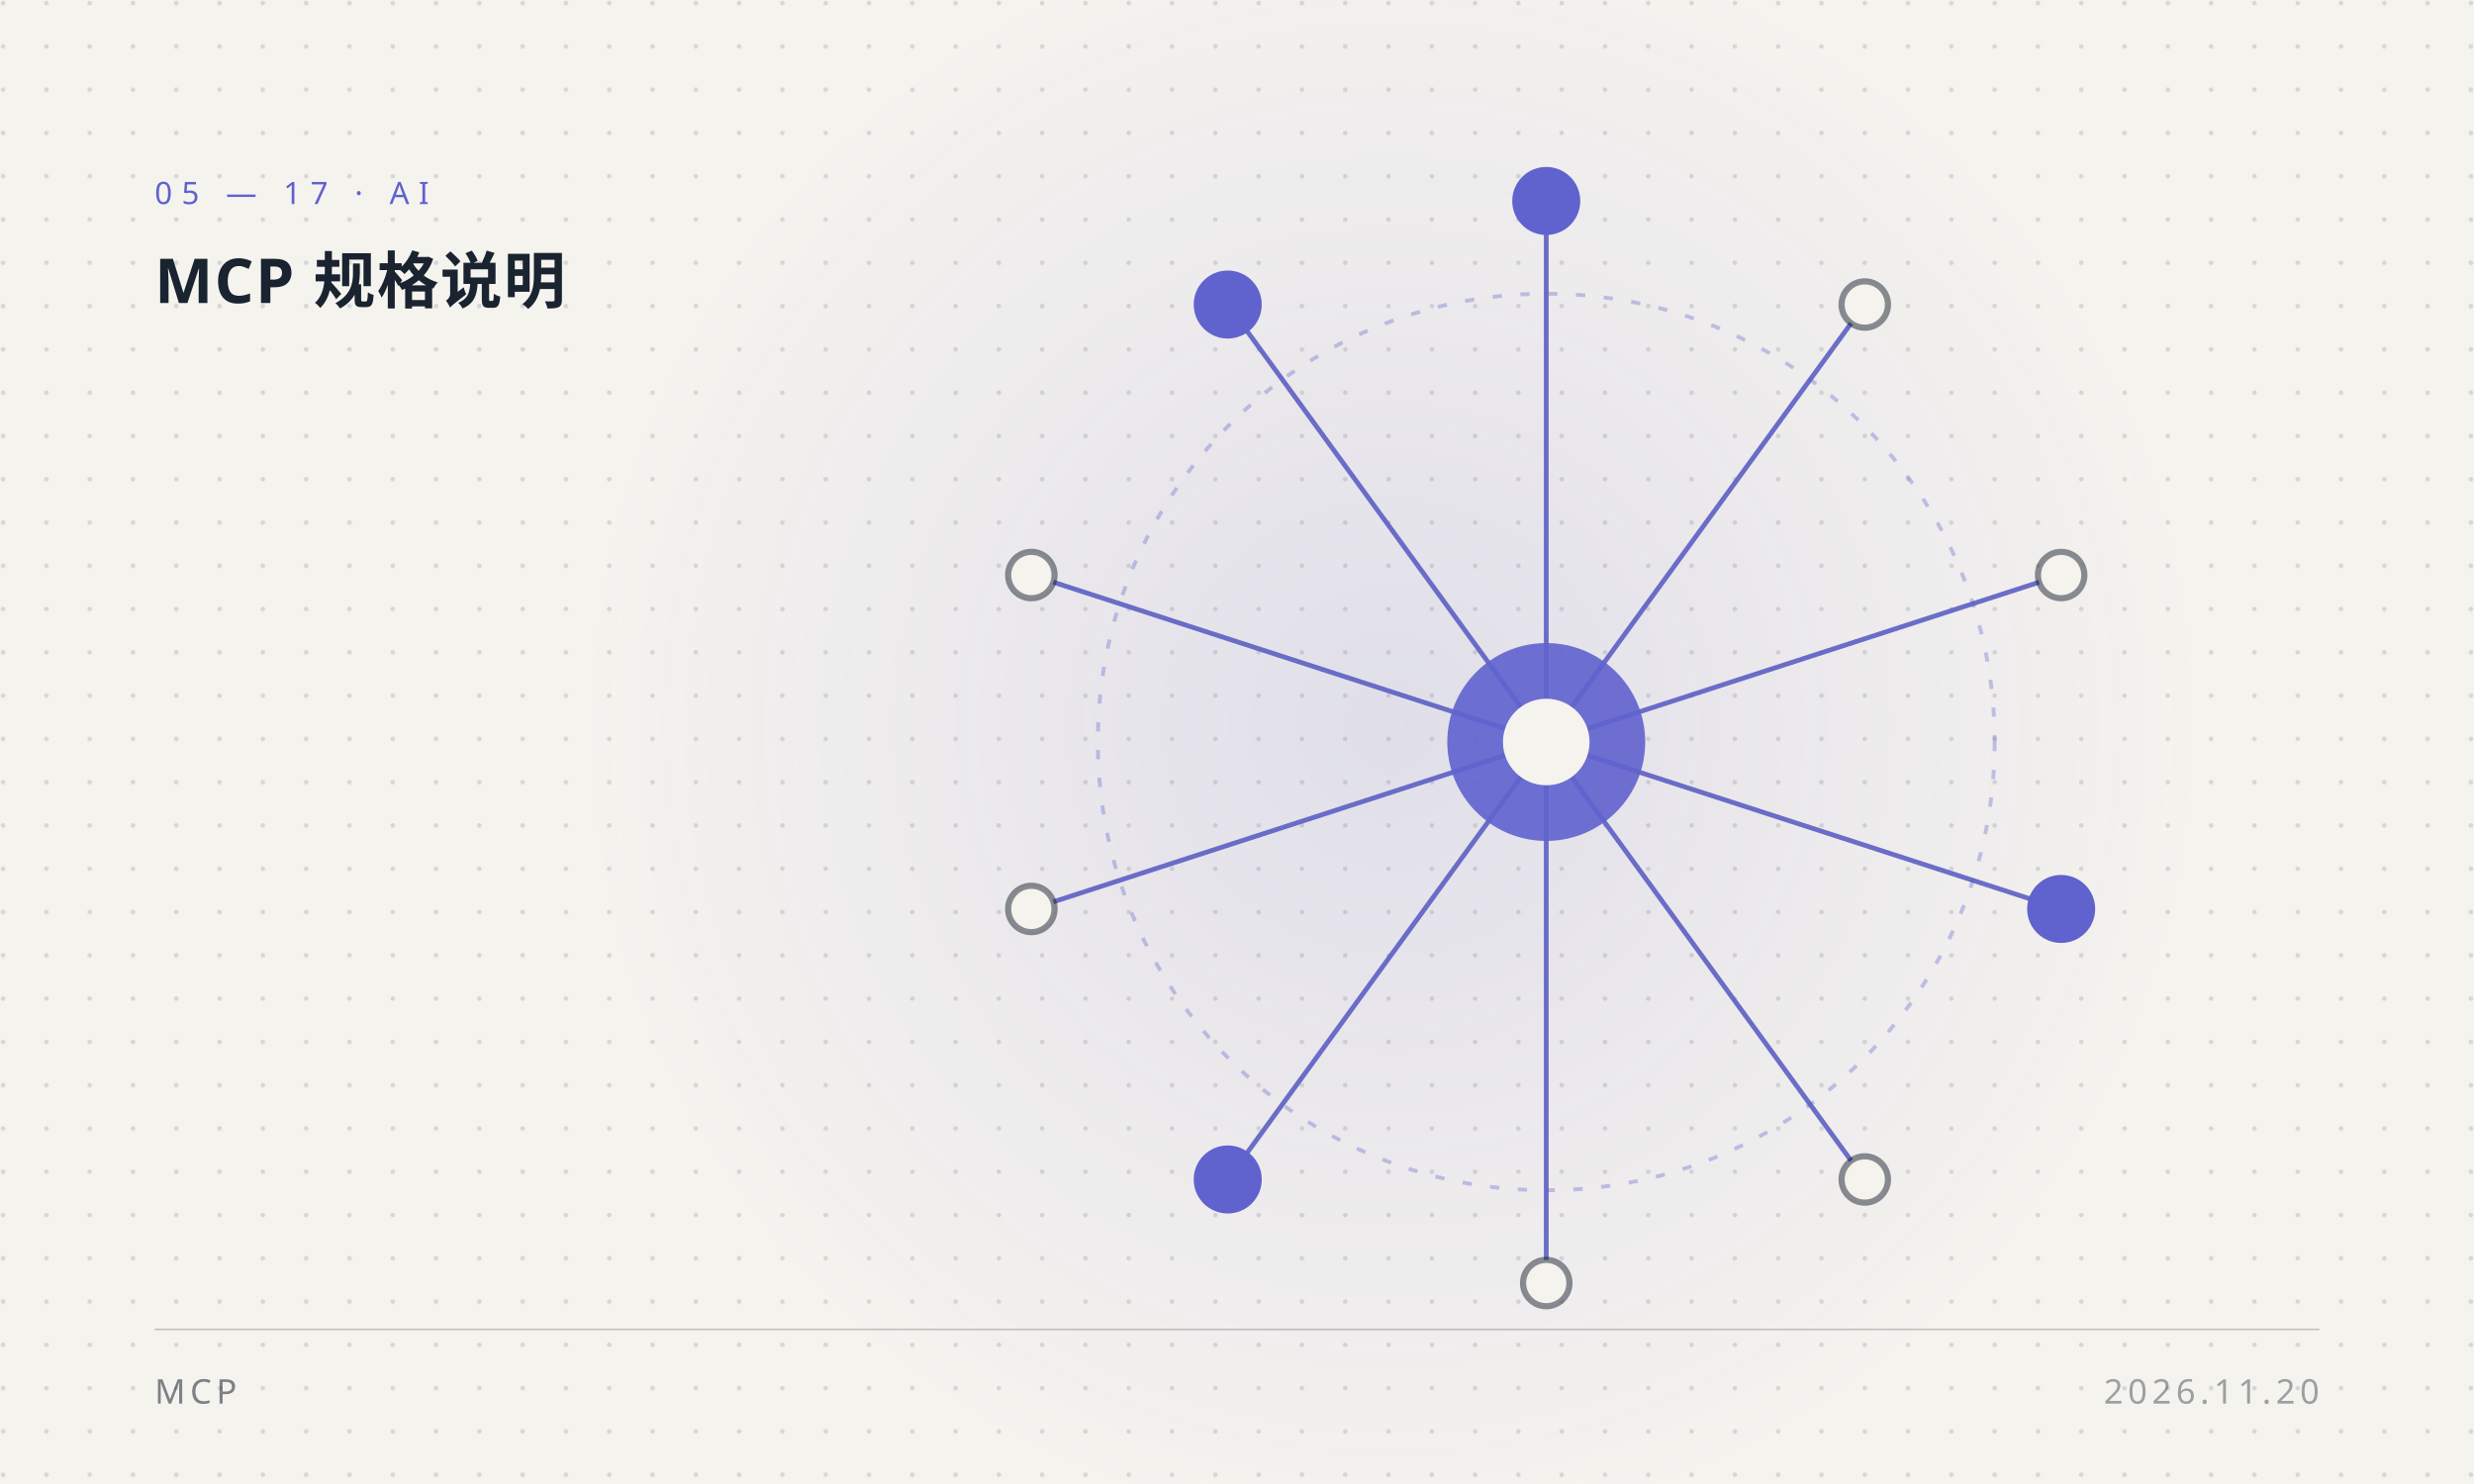
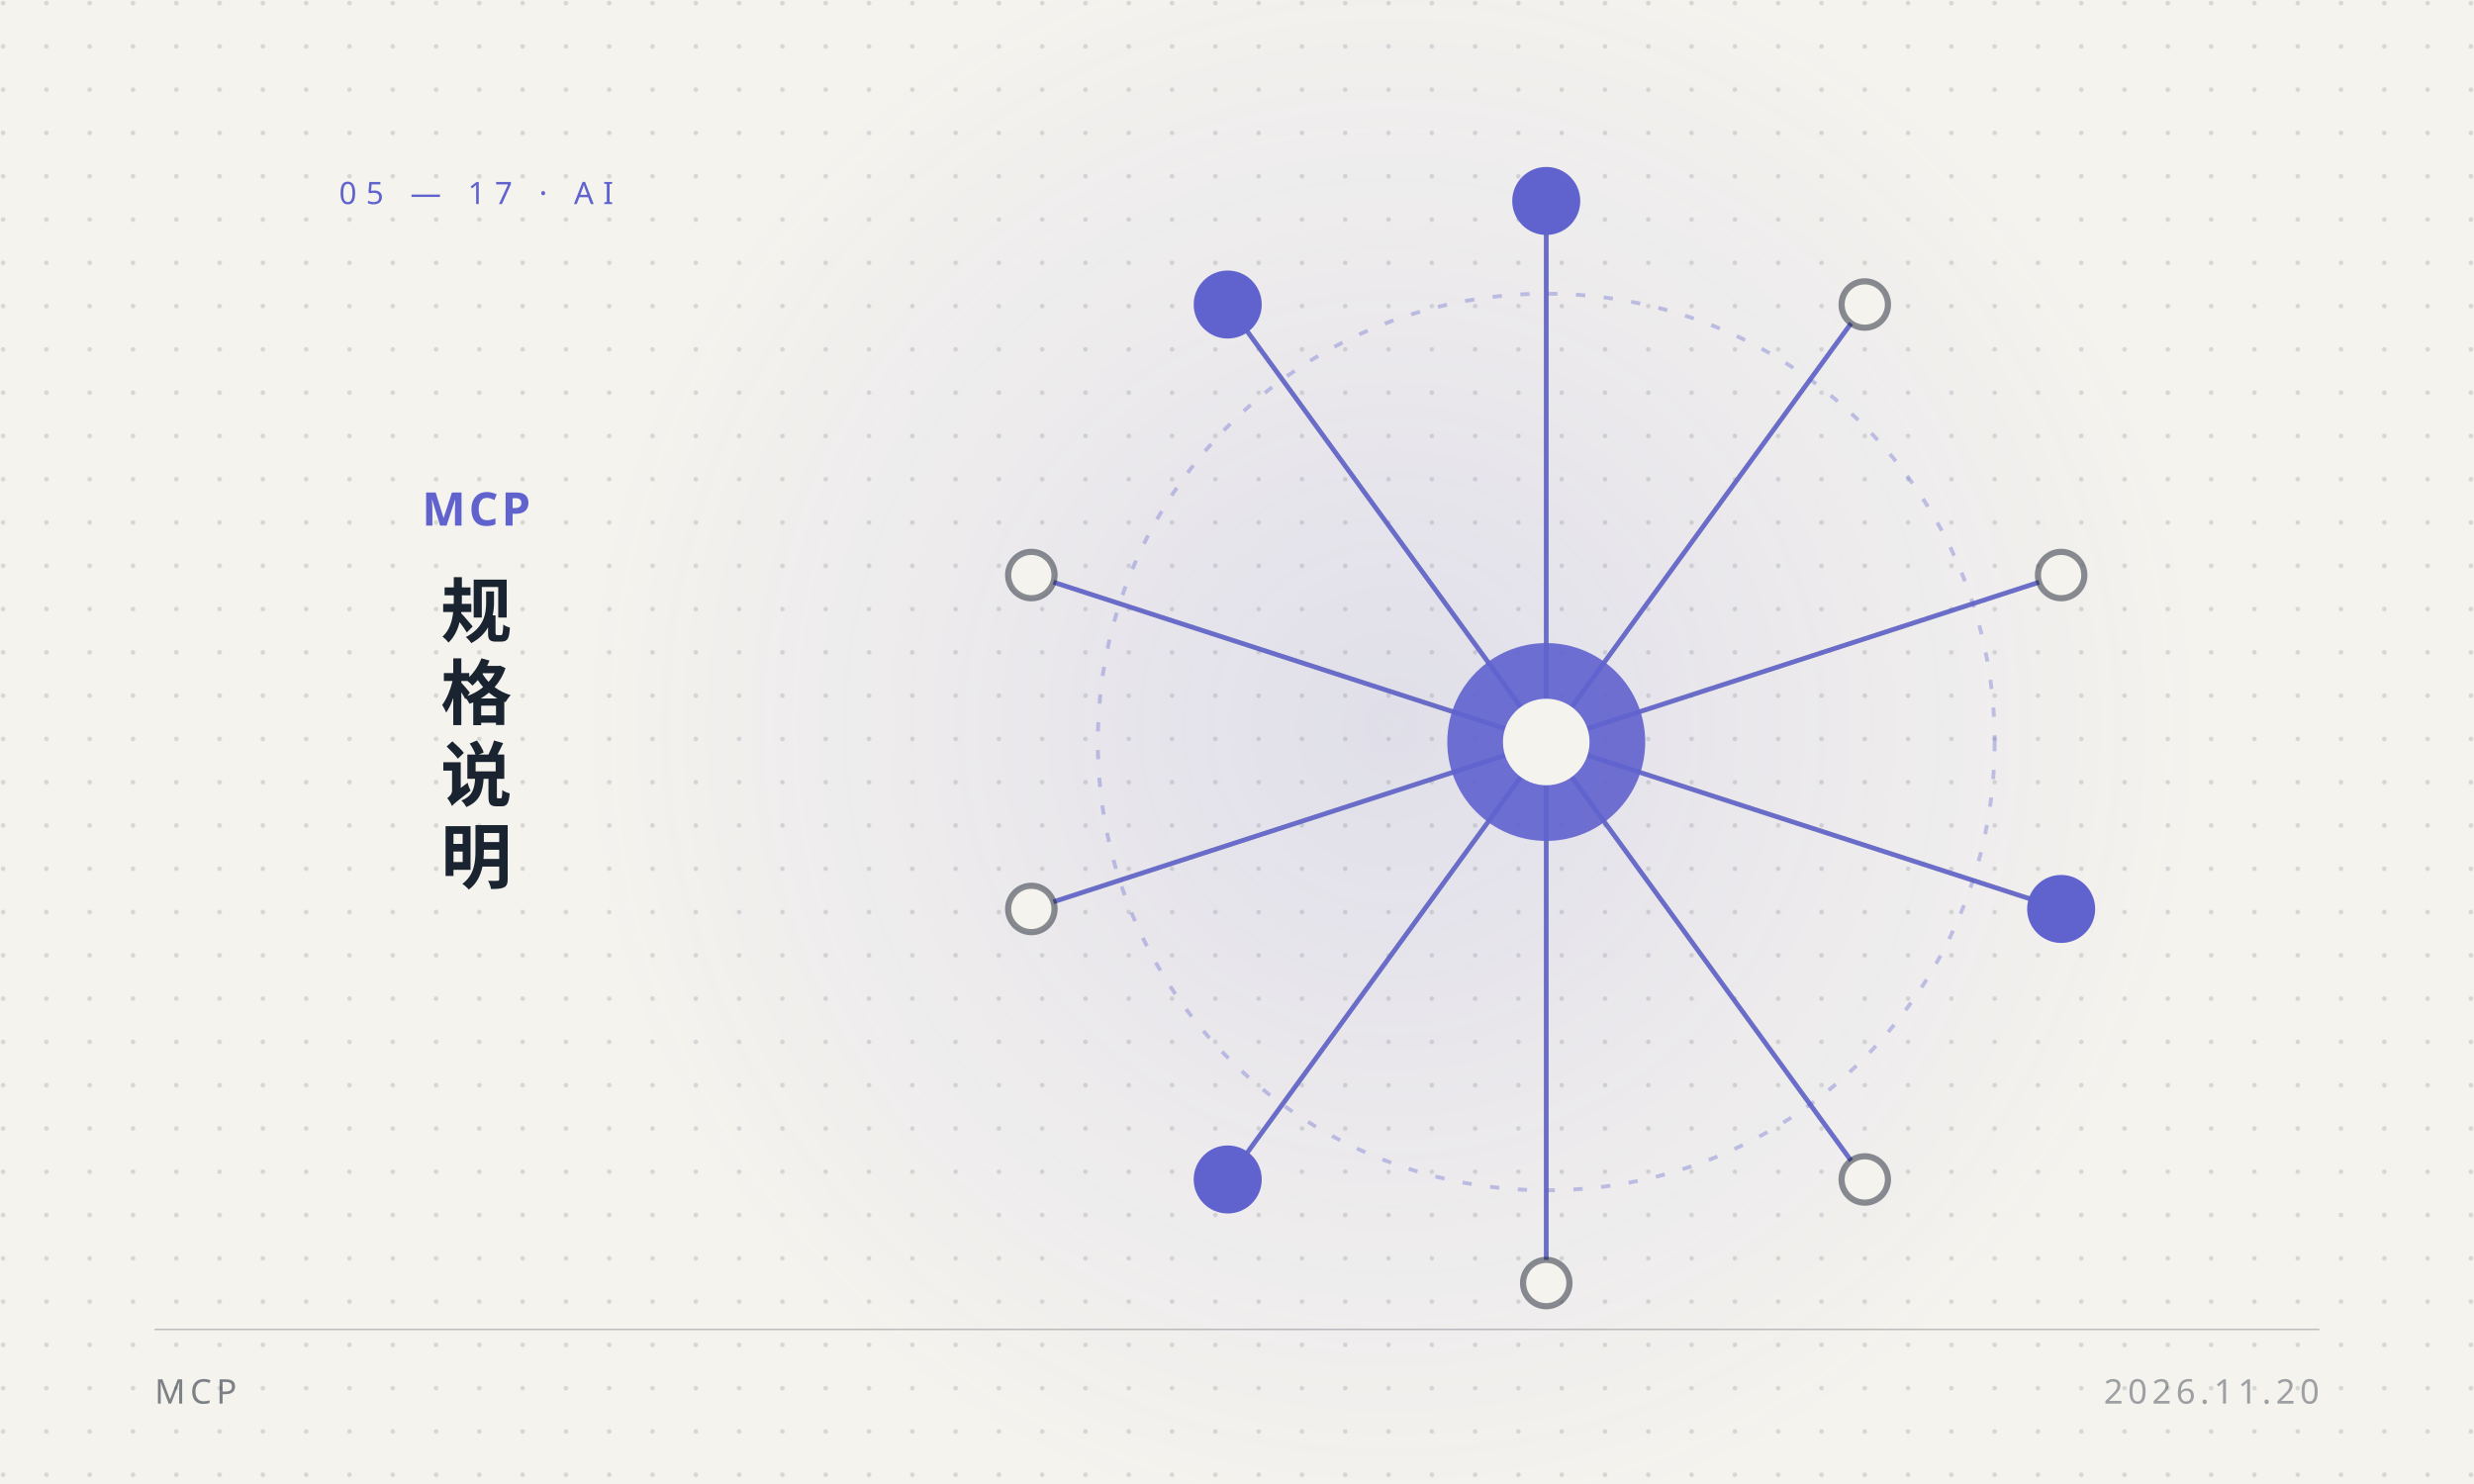
<svg xmlns="http://www.w3.org/2000/svg" width="1600" height="960" viewBox="0 0 1600 960" role="img" aria-label="MCP 规格说明 封面">
  <style>
    @media (prefers-reduced-motion: no-preference) {
      .flow { stroke-dasharray: 24 150; animation: flow 2.6s linear infinite; }
      .breathe { animation: breathe 3.2s ease-in-out infinite; }
      .breathe.d2 { animation-delay: 0.8s; }
      .breathe.d3 { animation-delay: 1.6s; }
    }
    @keyframes flow { from { stroke-dashoffset: 88; } to { stroke-dashoffset: 0; } }
    @keyframes breathe { 0%, 100% { opacity: 0.45; } 50% { opacity: 1; } }
  </style>
  <defs>
    <pattern id="dots" width="28" height="28" patternUnits="userSpaceOnUse">
      <circle cx="2" cy="2" r="1.5" fill="#1a2330" opacity="0.14" />
    </pattern>
    <radialGradient id="glow" cx="0.5" cy="0.5" r="0.5">
      <stop offset="0" stop-color="#6062ce" stop-opacity="0.14" />
      <stop offset="1" stop-color="#6062ce" stop-opacity="0" />
    </radialGradient>
  </defs>
  <rect width="1600" height="960" fill="#f5f3ee" />
  <rect width="1600" height="960" fill="url(#dots)" />
  <circle cx="900" cy="470" r="520" fill="url(#glow)" class="breathe" />
  <g>
    <circle cx="1000" cy="480" r="290" fill="none" stroke="#6062ce" stroke-width="2.5" stroke-opacity="0.35" stroke-dasharray="6 12" />
    <line x1="1000" y1="480" x2="1000" y2="130" stroke="#1a2330" stroke-width="3" stroke-opacity="0.32" />
    <line class="flow" x1="1000" y1="480" x2="1000" y2="130" stroke="#6062ce" stroke-width="3" stroke-opacity="0.85" />
    <line x1="1000" y1="480" x2="1206" y2="197" stroke="#1a2330" stroke-width="3" stroke-opacity="0.32" />
    <line class="flow" x1="1000" y1="480" x2="1206" y2="197" stroke="#6062ce" stroke-width="3" stroke-opacity="0.85" />
    <line x1="1000" y1="480" x2="1333" y2="372" stroke="#1a2330" stroke-width="3" stroke-opacity="0.32" />
    <line class="flow" x1="1000" y1="480" x2="1333" y2="372" stroke="#6062ce" stroke-width="3" stroke-opacity="0.85" />
    <line x1="1000" y1="480" x2="1333" y2="588" stroke="#1a2330" stroke-width="3" stroke-opacity="0.32" />
    <line class="flow" x1="1000" y1="480" x2="1333" y2="588" stroke="#6062ce" stroke-width="3" stroke-opacity="0.85" />
    <line x1="1000" y1="480" x2="1206" y2="763" stroke="#1a2330" stroke-width="3" stroke-opacity="0.32" />
    <line class="flow" x1="1000" y1="480" x2="1206" y2="763" stroke="#6062ce" stroke-width="3" stroke-opacity="0.85" />
    <line x1="1000" y1="480" x2="1000" y2="830" stroke="#1a2330" stroke-width="3" stroke-opacity="0.32" />
    <line class="flow" x1="1000" y1="480" x2="1000" y2="830" stroke="#6062ce" stroke-width="3" stroke-opacity="0.85" />
    <line x1="1000" y1="480" x2="794" y2="763" stroke="#1a2330" stroke-width="3" stroke-opacity="0.32" />
    <line class="flow" x1="1000" y1="480" x2="794" y2="763" stroke="#6062ce" stroke-width="3" stroke-opacity="0.85" />
    <line x1="1000" y1="480" x2="667" y2="588" stroke="#1a2330" stroke-width="3" stroke-opacity="0.32" />
    <line class="flow" x1="1000" y1="480" x2="667" y2="588" stroke="#6062ce" stroke-width="3" stroke-opacity="0.85" />
    <line x1="1000" y1="480" x2="667" y2="372" stroke="#1a2330" stroke-width="3" stroke-opacity="0.32" />
    <line class="flow" x1="1000" y1="480" x2="667" y2="372" stroke="#6062ce" stroke-width="3" stroke-opacity="0.85" />
    <line x1="1000" y1="480" x2="794" y2="197" stroke="#1a2330" stroke-width="3" stroke-opacity="0.32" />
    <line class="flow" x1="1000" y1="480" x2="794" y2="197" stroke="#6062ce" stroke-width="3" stroke-opacity="0.85" />
    <circle cx="1000" cy="130" r="22" fill="#6062ce" stroke="none" stroke-width="4" stroke-opacity="0.5" />
    <circle cx="1206" cy="197" r="15" fill="#f5f3ee" stroke="#1a2330" stroke-width="4" stroke-opacity="0.5" />
    <circle cx="1333" cy="372" r="15" fill="#f5f3ee" stroke="#1a2330" stroke-width="4" stroke-opacity="0.5" />
    <circle cx="1333" cy="588" r="22" fill="#6062ce" stroke="none" stroke-width="4" stroke-opacity="0.5" />
    <circle cx="1206" cy="763" r="15" fill="#f5f3ee" stroke="#1a2330" stroke-width="4" stroke-opacity="0.5" />
    <circle cx="1000" cy="830" r="15" fill="#f5f3ee" stroke="#1a2330" stroke-width="4" stroke-opacity="0.5" />
    <circle cx="794" cy="763" r="22" fill="#6062ce" stroke="none" stroke-width="4" stroke-opacity="0.5" />
    <circle cx="667" cy="588" r="15" fill="#f5f3ee" stroke="#1a2330" stroke-width="4" stroke-opacity="0.5" />
    <circle cx="667" cy="372" r="15" fill="#f5f3ee" stroke="#1a2330" stroke-width="4" stroke-opacity="0.5" />
    <circle cx="794" cy="197" r="22" fill="#6062ce" stroke="none" stroke-width="4" stroke-opacity="0.5" />
    <circle cx="1000" cy="480" r="64" fill="#6062ce" opacity="0.9" />
    <circle cx="1000" cy="480" r="28" fill="#f5f3ee" />
  </g>
-   <text x="100" y="132" font-family="'Segoe UI','Helvetica Neue',sans-serif" font-size="20" letter-spacing="6" fill="#6062ce">05 — 17 · AI</text>
-   <text x="100" y="196" font-family="'PingFang SC','Microsoft YaHei','Noto Sans SC',sans-serif" font-size="40" font-weight="600" letter-spacing="1" fill="#1a2330">MCP 规格说明</text>
+   <text x="308" y="132" text-anchor="middle" font-family="'Segoe UI','Helvetica Neue',sans-serif" font-size="20" letter-spacing="6" fill="#6062ce">05 — 17 · AI</text>
+   <text x="308" y="340" text-anchor="middle" font-family="'Segoe UI','Helvetica Neue',sans-serif" font-size="30" font-weight="600" letter-spacing="2" fill="#6062ce">MCP</text>
+   <text x="308" y="412" text-anchor="middle" font-family="'PingFang SC','Microsoft YaHei','Noto Sans SC',sans-serif" font-size="46" font-weight="600" fill="#1a2330">规</text>
+   <text x="308" y="465" text-anchor="middle" font-family="'PingFang SC','Microsoft YaHei','Noto Sans SC',sans-serif" font-size="46" font-weight="600" fill="#1a2330">格</text>
+   <text x="308" y="518" text-anchor="middle" font-family="'PingFang SC','Microsoft YaHei','Noto Sans SC',sans-serif" font-size="46" font-weight="600" fill="#1a2330">说</text>
+   <text x="308" y="571" text-anchor="middle" font-family="'PingFang SC','Microsoft YaHei','Noto Sans SC',sans-serif" font-size="46" font-weight="600" fill="#1a2330">明</text>
  <line x1="100" y1="860" x2="1500" y2="860" stroke="#1a2330" stroke-width="1" stroke-opacity="0.25" />
  <text x="100" y="908" font-family="'PingFang SC','Microsoft YaHei','Noto Sans SC',sans-serif" font-size="22" letter-spacing="3" fill="#1a2330" fill-opacity="0.55">MCP</text>
  <text x="1500" y="908" text-anchor="end" font-family="'Segoe UI','Helvetica Neue',sans-serif" font-size="22" letter-spacing="3" fill="#1a2330" fill-opacity="0.4">2026.11.20</text>
</svg>
